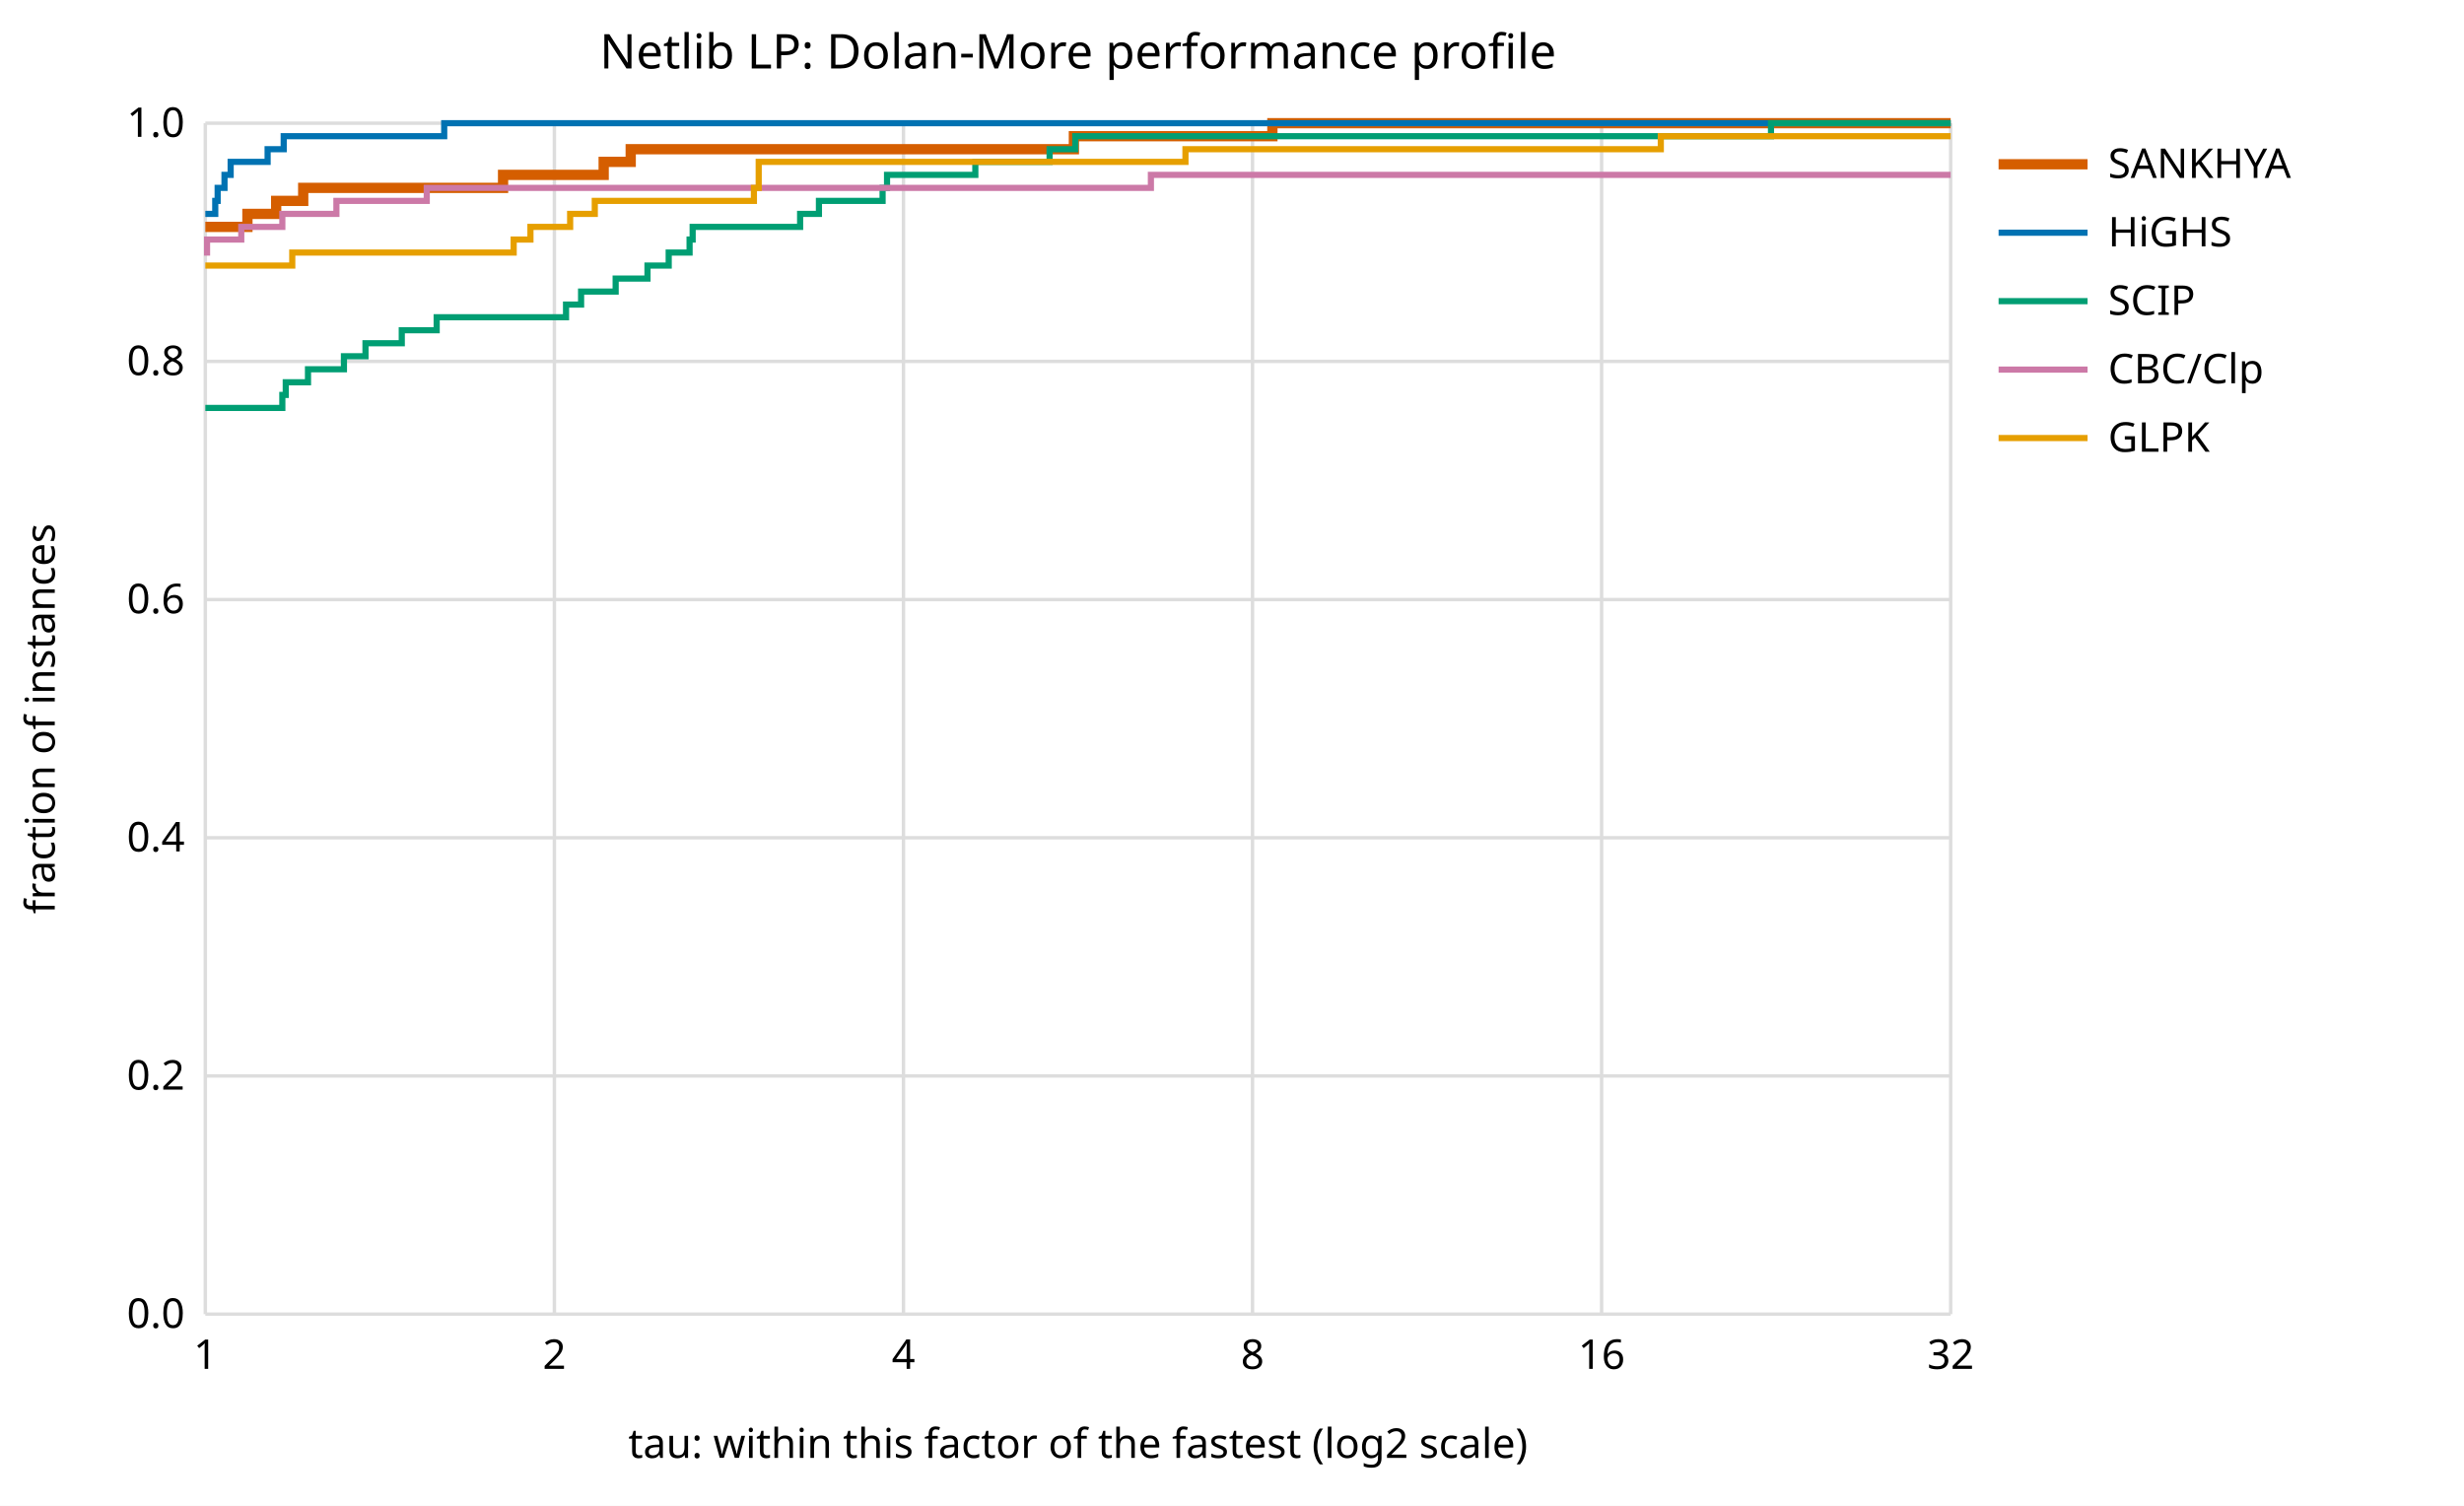
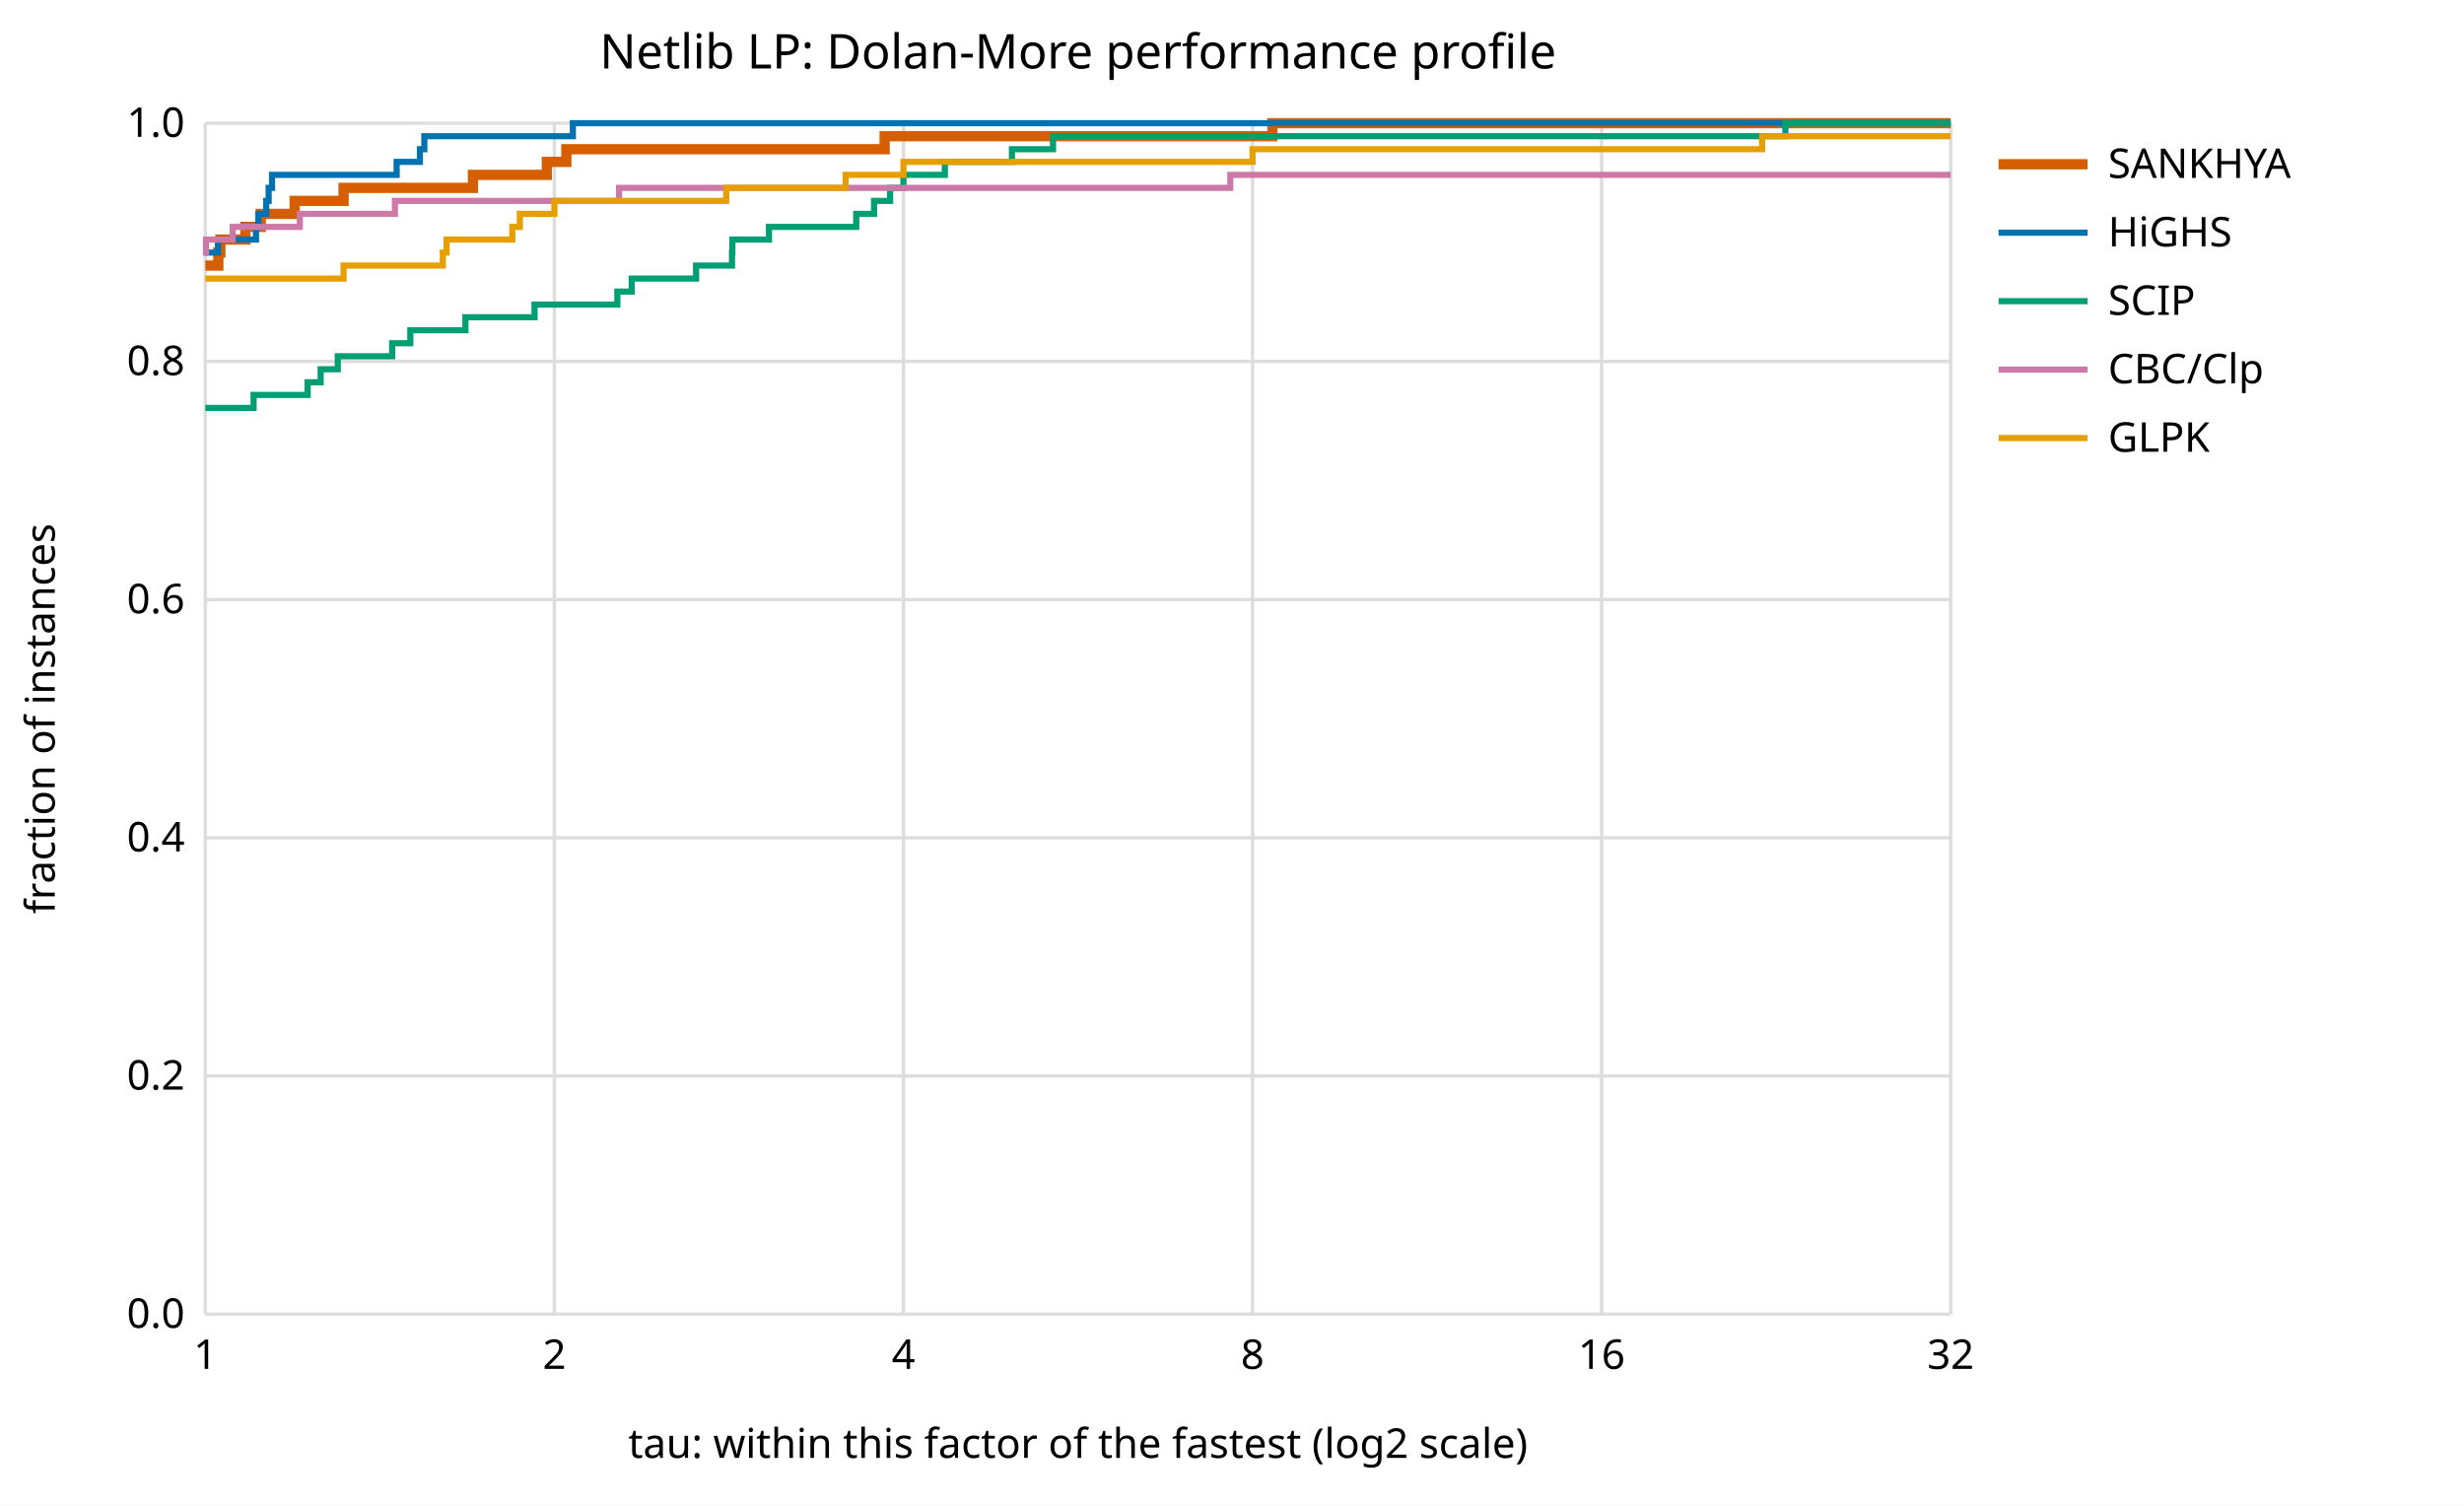
<svg xmlns="http://www.w3.org/2000/svg" width="720" height="440" viewBox="0 0 720 440" font-family="sans-serif" font-size="12">
  <rect width="720" height="440" fill="white" />
  <text x="315" y="20" text-anchor="middle" font-size="14">Netlib LP: Dolan-More performance profile</text>
  <line x1="60.0" y1="36" x2="60.0" y2="384" stroke="#ddd" />
  <text x="60.0" y="400" text-anchor="middle">1</text>
  <line x1="162.0" y1="36" x2="162.0" y2="384" stroke="#ddd" />
  <text x="162.0" y="400" text-anchor="middle">2</text>
  <line x1="264.0" y1="36" x2="264.0" y2="384" stroke="#ddd" />
  <text x="264.0" y="400" text-anchor="middle">4</text>
  <line x1="366.0" y1="36" x2="366.0" y2="384" stroke="#ddd" />
  <text x="366.0" y="400" text-anchor="middle">8</text>
  <line x1="468.0" y1="36" x2="468.0" y2="384" stroke="#ddd" />
  <text x="468.0" y="400" text-anchor="middle">16</text>
  <line x1="570.0" y1="36" x2="570.0" y2="384" stroke="#ddd" />
  <text x="570.0" y="400" text-anchor="middle">32</text>
  <line x1="60" y1="384.0" x2="570" y2="384.0" stroke="#ddd" />
  <text x="54" y="388.0" text-anchor="end">0.0</text>
  <line x1="60" y1="314.4" x2="570" y2="314.4" stroke="#ddd" />
  <text x="54" y="318.4" text-anchor="end">0.2</text>
  <line x1="60" y1="244.8" x2="570" y2="244.8" stroke="#ddd" />
  <text x="54" y="248.8" text-anchor="end">0.4</text>
  <line x1="60" y1="175.2" x2="570" y2="175.2" stroke="#ddd" />
  <text x="54" y="179.2" text-anchor="end">0.6</text>
  <line x1="60" y1="105.6" x2="570" y2="105.6" stroke="#ddd" />
  <text x="54" y="109.6" text-anchor="end">0.8</text>
  <line x1="60" y1="36.0" x2="570" y2="36.0" stroke="#ddd" />
  <text x="54" y="40.0" text-anchor="end">1.0</text>
  <text x="315" y="426" text-anchor="middle">tau: within this factor of the fastest (log2 scale)</text>
  <text x="16" y="210" text-anchor="middle" transform="rotate(-90 16 210)">fraction of instances</text>
-   <polyline points="60.0,66.3 60.0,66.3 60.0,66.3 60.0,66.3 60.0,66.3 60.0,66.3 60.0,66.3 60.0,66.3 60.0,66.3 60.0,66.3 60.0,66.3 60.0,66.3 60.0,66.3 60.0,66.3 60.0,66.3 60.0,66.3 60.0,66.3 60.0,66.3 60.0,66.3 60.0,66.3 60.0,66.3 60.0,66.3 60.0,66.3 60.0,66.3 60.0,66.3 60.0,66.3 60.0,66.3 60.0,66.3 60.0,66.3 60.0,66.3 60.0,66.3 60.0,66.3 60.0,66.3 60.0,66.3 60.0,66.3 60.0,66.3 60.0,66.3 60.0,66.3 60.0,66.3 60.0,66.3 60.0,66.3 60.0,66.3 60.0,66.3 60.0,66.3 60.0,66.3 60.0,66.3 60.0,66.3 60.0,66.3 60.0,66.3 60.0,66.3 60.0,66.3 60.0,66.3 60.0,66.3 60.0,66.3 60.0,66.3 60.0,66.3 60.0,66.3 60.0,66.3 60.0,66.3 60.0,66.3 60.0,66.3 60.0,66.3 60.0,66.3 60.0,66.3 60.0,66.3 60.0,66.3 60.0,66.3 60.0,66.3 60.0,66.3 60.0,66.3 60.0,66.3 60.0,66.3 60.0,66.3 60.0,66.3 60.0,66.3 60.0,66.3 60.0,66.3 60.0,66.3 60.0,66.3 60.0,66.3 60.0,66.3 60.0,66.3 60.0,66.3 60.0,66.3 60.0,66.3 60.0,66.3 60.0,66.3 60.0,66.3 60.0,66.3 60.0,66.3 60.0,66.3 60.0,66.3 60.0,66.3 60.0,66.3 60.0,66.3 60.0,66.3 60.0,66.3 60.0,66.3 60.0,66.3 60.0,66.3 60.0,66.3 60.0,66.3 60.0,66.3 60.0,66.3 60.0,66.3 60.0,66.3 60.0,66.3 60.0,66.3 60.0,66.3 60.0,66.3 60.0,66.3 60.0,66.3 60.0,66.3 60.0,66.3 60.0,66.3 60.0,66.3 60.0,66.3 60.0,66.3 60.0,66.3 60.0,66.3 60.0,66.3 60.0,66.3 60.0,66.3 60.0,66.3 60.0,66.3 60.0,66.3 60.0,66.3 60.0,66.3 60.0,66.3 60.0,66.3 60.0,66.3 60.0,66.3 60.0,66.3 60.0,66.3 60.0,66.3 60.0,66.3 60.0,66.3 60.0,66.3 60.0,66.3 60.0,66.3 60.0,66.3 60.0,66.3 60.0,66.3 60.0,66.3 60.0,66.3 60.0,66.3 60.0,66.3 60.0,66.3 60.0,66.3 60.0,66.3 60.0,66.3 60.0,66.3 60.0,66.3 60.0,66.3 60.0,66.3 60.0,66.3 60.0,66.3 60.0,66.3 60.0,66.3 60.0,66.3 60.0,66.3 60.0,66.3 60.0,66.3 60.0,66.3 60.0,66.3 60.0,66.3 60.0,66.3 60.0,66.3 60.0,66.3 72.3,66.3 72.3,62.5 80.7,62.5 80.7,58.7 88.6,58.7 88.6,54.9 147.0,54.9 147.0,51.1 176.4,51.1 176.4,47.3 184.3,47.3 184.3,43.6 313.8,43.6 313.8,39.8 371.8,39.8 371.8,36.0 570.0,36.0" fill="none" stroke="#D55E00" stroke-width="3" />
+   <polyline points="60.0,77.6 60.0,77.6 60.0,77.6 60.0,77.6 60.0,77.6 60.0,77.6 60.0,77.6 60.0,77.6 60.0,77.6 60.0,77.6 60.0,77.6 60.0,77.6 60.0,77.6 60.0,77.6 60.0,77.6 60.0,77.6 60.0,77.6 60.0,77.6 60.0,77.6 60.0,77.6 60.0,77.6 60.0,77.6 60.0,77.6 60.0,77.6 60.0,77.6 60.0,77.6 60.0,77.6 60.0,77.6 60.0,77.6 60.0,77.6 60.0,77.6 60.0,77.6 60.0,77.6 60.0,77.6 60.0,77.6 60.0,77.6 60.0,77.6 60.0,77.6 60.0,77.6 60.0,77.6 60.0,77.6 60.0,77.6 60.0,77.6 60.0,77.6 60.0,77.6 60.0,77.6 60.0,77.6 60.0,77.6 60.0,77.6 60.0,77.6 60.0,77.6 60.0,77.6 60.0,77.6 60.0,77.6 60.0,77.6 60.0,77.6 60.0,77.6 60.0,77.6 60.0,77.6 60.0,77.6 60.0,77.6 60.0,77.6 60.0,77.6 60.0,77.6 60.0,77.6 60.0,77.6 60.0,77.6 60.0,77.6 60.0,77.6 60.0,77.6 60.0,77.6 60.0,77.6 60.0,77.6 60.0,77.6 60.0,77.6 60.0,77.6 60.0,77.6 60.0,77.6 60.0,77.6 60.0,77.6 60.0,77.6 60.0,77.6 60.0,77.6 60.0,77.6 60.0,77.6 60.0,77.6 60.0,77.6 60.0,77.6 60.0,77.6 60.0,77.6 60.0,77.6 60.0,77.6 60.0,77.6 60.0,77.6 60.0,77.6 60.0,77.6 60.0,77.6 60.0,77.6 60.0,77.6 60.0,77.6 60.0,77.6 60.0,77.6 60.0,77.6 60.0,77.6 60.0,77.6 60.0,77.6 60.0,77.6 60.0,77.6 60.0,77.6 60.0,77.6 60.0,77.6 60.0,77.6 60.0,77.6 60.0,77.6 60.0,77.6 60.0,77.6 60.0,77.6 60.0,77.6 60.0,77.6 60.0,77.6 60.0,77.6 60.0,77.6 60.0,77.6 60.0,77.6 60.0,77.6 60.0,77.6 60.0,77.6 60.0,77.6 60.0,77.6 60.0,77.6 60.0,77.6 60.0,77.6 60.0,77.6 60.0,77.6 60.0,77.6 60.0,77.6 60.0,77.6 60.0,77.6 60.0,77.6 60.0,77.6 60.0,77.6 60.0,77.6 60.0,77.6 60.0,77.6 60.0,77.6 60.0,77.6 60.0,77.6 60.0,77.6 60.0,77.6 60.0,77.6 60.0,77.6 60.0,77.6 60.0,77.6 60.0,77.6 60.0,77.6 60.0,77.6 60.0,77.6 60.0,77.6 60.0,77.6 60.0,77.6 60.0,77.6 60.0,77.6 60.0,77.6 63.8,77.6 63.8,73.8 64.4,73.8 64.4,70.0 71.7,70.0 71.7,66.3 76.2,66.3 76.2,62.5 86.1,62.5 86.1,58.7 100.4,58.7 100.4,54.9 138.2,54.9 138.2,51.1 159.8,51.1 159.8,47.3 165.5,47.3 165.5,43.6 258.5,43.6 258.5,39.8 371.8,39.8 371.8,36.0 570.0,36.0" fill="none" stroke="#D55E00" stroke-width="3" />
  <line x1="584" y1="48" x2="610" y2="48" stroke="#D55E00" stroke-width="3" />
  <text x="616" y="52">SANKHYA</text>
-   <polyline points="60.0,62.5 60.0,62.5 60.0,62.5 60.0,62.5 60.0,62.5 60.0,62.5 60.0,62.5 60.0,62.5 60.0,62.5 60.0,62.5 60.0,62.5 60.0,62.5 60.0,62.5 60.0,62.5 60.0,62.5 60.0,62.5 60.0,62.5 60.0,62.5 60.0,62.5 60.0,62.5 60.0,62.5 60.0,62.5 60.0,62.5 60.0,62.5 60.0,62.5 60.0,62.5 60.0,62.5 60.0,62.5 60.0,62.5 60.0,62.5 60.0,62.5 60.0,62.5 60.0,62.5 60.0,62.5 60.0,62.5 60.0,62.5 60.0,62.5 60.0,62.5 60.0,62.5 60.0,62.5 60.0,62.5 60.0,62.5 60.0,62.5 60.0,62.5 60.0,62.5 60.0,62.5 60.0,62.5 60.0,62.5 60.0,62.5 60.0,62.5 60.0,62.5 60.0,62.5 60.0,62.5 60.0,62.5 60.0,62.5 60.0,62.5 60.0,62.5 60.0,62.5 60.0,62.5 60.0,62.5 60.0,62.5 60.0,62.5 60.0,62.5 60.0,62.5 60.0,62.5 60.0,62.5 60.0,62.5 60.0,62.5 60.0,62.5 60.0,62.5 60.0,62.5 60.0,62.5 60.0,62.5 60.0,62.5 60.0,62.5 60.0,62.5 60.0,62.5 60.0,62.5 60.0,62.5 60.0,62.5 60.0,62.5 60.0,62.5 60.0,62.5 60.0,62.5 60.0,62.5 60.0,62.5 60.0,62.5 60.0,62.5 60.0,62.5 60.0,62.5 60.0,62.5 60.0,62.5 60.0,62.5 60.0,62.5 60.0,62.5 60.0,62.5 60.0,62.5 60.0,62.5 60.0,62.5 60.0,62.5 60.0,62.5 60.0,62.5 60.0,62.5 60.0,62.5 60.0,62.5 60.0,62.5 60.0,62.5 60.0,62.5 60.0,62.5 60.0,62.5 60.0,62.5 60.0,62.5 60.0,62.5 60.0,62.5 60.0,62.5 60.0,62.5 60.0,62.5 60.0,62.5 60.0,62.5 60.0,62.5 60.0,62.5 60.0,62.5 60.0,62.5 60.0,62.5 60.0,62.5 60.0,62.5 60.0,62.5 60.0,62.5 60.0,62.5 60.0,62.5 60.0,62.5 60.0,62.5 60.0,62.5 60.0,62.5 60.0,62.5 60.0,62.5 60.0,62.5 60.0,62.5 60.0,62.5 60.0,62.5 60.0,62.5 60.0,62.5 60.0,62.5 60.0,62.5 60.0,62.5 60.0,62.5 60.0,62.5 60.0,62.5 60.0,62.5 60.0,62.5 60.0,62.5 60.0,62.5 60.0,62.5 60.0,62.5 60.0,62.5 60.0,62.5 60.0,62.5 60.0,62.5 60.0,62.5 60.0,62.5 60.0,62.5 60.0,62.5 60.0,62.5 60.0,62.5 60.0,62.5 60.0,62.5 60.0,62.5 60.0,62.5 60.0,62.5 60.0,62.5 60.0,62.5 62.9,62.5 62.9,58.7 63.6,58.7 63.6,54.9 65.6,54.9 65.6,51.1 67.4,51.1 67.4,47.3 78.2,47.3 78.2,43.6 82.9,43.6 82.9,39.8 129.8,39.8 129.8,36.0 570.0,36.0" fill="none" stroke="#0072B2" stroke-width="1.8" />
+   <polyline points="60.0,73.8 60.0,73.8 60.0,73.8 60.0,73.8 60.0,73.8 60.0,73.8 60.0,73.8 60.0,73.8 60.0,73.8 60.0,73.8 60.0,73.8 60.0,73.8 60.0,73.8 60.0,73.8 60.0,73.8 60.0,73.8 60.0,73.8 60.0,73.8 60.0,73.8 60.0,73.8 60.0,73.8 60.0,73.8 60.0,73.8 60.0,73.8 60.0,73.8 60.0,73.8 60.0,73.8 60.0,73.8 60.0,73.8 60.0,73.8 60.0,73.8 60.0,73.8 60.0,73.8 60.0,73.8 60.0,73.8 60.0,73.8 60.0,73.8 60.0,73.8 60.0,73.8 60.0,73.8 60.0,73.8 60.0,73.8 60.0,73.8 60.0,73.8 60.0,73.8 60.0,73.8 60.0,73.8 60.0,73.8 60.0,73.8 60.0,73.8 60.0,73.8 60.0,73.8 60.0,73.8 60.0,73.8 60.0,73.8 60.0,73.8 60.0,73.8 60.0,73.8 60.0,73.8 60.0,73.8 60.0,73.8 60.0,73.8 60.0,73.8 60.0,73.8 60.0,73.8 60.0,73.8 60.0,73.8 60.0,73.8 60.0,73.8 60.0,73.8 60.0,73.8 60.0,73.8 60.0,73.8 60.0,73.8 60.0,73.8 60.0,73.8 60.0,73.8 60.0,73.8 60.0,73.8 60.0,73.8 60.0,73.8 60.0,73.8 60.0,73.8 60.0,73.8 60.0,73.8 60.0,73.8 60.0,73.8 60.0,73.8 60.0,73.8 60.0,73.8 60.0,73.8 60.0,73.8 60.0,73.8 60.0,73.8 60.0,73.8 60.0,73.8 60.0,73.8 60.0,73.8 60.0,73.8 60.0,73.8 60.0,73.8 60.0,73.8 60.0,73.8 60.0,73.8 60.0,73.8 60.0,73.8 60.0,73.8 60.0,73.8 60.0,73.8 60.0,73.8 60.0,73.8 60.0,73.8 60.0,73.8 60.0,73.8 60.0,73.8 60.0,73.8 60.0,73.8 60.0,73.8 60.0,73.8 60.0,73.8 60.0,73.8 60.0,73.8 60.0,73.8 60.0,73.8 60.0,73.8 60.0,73.8 60.0,73.8 60.0,73.8 60.0,73.8 60.0,73.8 60.0,73.8 60.0,73.8 60.0,73.8 60.0,73.8 60.0,73.8 60.0,73.8 60.0,73.8 60.0,73.8 60.0,73.8 60.0,73.8 60.0,73.8 60.0,73.8 60.0,73.8 60.0,73.8 60.0,73.8 60.0,73.8 60.0,73.8 60.0,73.8 60.0,73.8 60.0,73.8 60.0,73.8 60.0,73.8 60.0,73.8 60.0,73.8 60.0,73.8 60.0,73.8 60.0,73.8 60.0,73.8 60.0,73.8 60.0,73.8 60.0,73.8 60.0,73.8 60.0,73.8 60.0,73.8 60.0,73.8 63.7,73.8 63.7,70.0 74.8,70.0 74.8,66.3 75.5,66.3 75.5,62.5 77.8,62.5 77.8,58.7 78.5,58.7 78.5,54.9 79.5,54.9 79.5,51.1 115.9,51.1 115.9,47.3 122.7,47.3 122.7,43.6 124.0,43.6 124.0,39.8 167.4,39.8 167.4,36.0 570.0,36.0" fill="none" stroke="#0072B2" stroke-width="1.8" />
  <line x1="584" y1="68" x2="610" y2="68" stroke="#0072B2" stroke-width="1.8" />
  <text x="616" y="72">HiGHS</text>
-   <polyline points="60.0,119.2 60.0,119.2 60.0,119.2 60.0,119.2 60.0,119.2 60.0,119.2 60.0,119.2 60.0,119.2 60.0,119.2 60.0,119.2 60.0,119.2 60.0,119.2 60.0,119.2 60.0,119.2 60.0,119.2 60.0,119.2 60.0,119.2 60.0,119.2 60.0,119.2 60.0,119.2 60.0,119.2 60.0,119.2 60.0,119.2 60.0,119.2 60.0,119.2 60.0,119.2 60.0,119.2 60.0,119.2 60.0,119.2 60.0,119.2 60.0,119.2 60.0,119.2 60.0,119.2 60.0,119.2 60.0,119.2 60.0,119.2 60.0,119.2 60.0,119.2 60.0,119.2 60.0,119.2 60.0,119.2 60.0,119.2 60.0,119.2 60.0,119.2 60.0,119.2 60.0,119.2 60.0,119.2 60.0,119.2 60.0,119.2 60.0,119.2 60.0,119.2 60.0,119.2 60.0,119.2 60.0,119.2 60.0,119.2 60.0,119.2 60.0,119.2 60.0,119.2 60.0,119.2 60.0,119.2 60.0,119.2 60.0,119.2 60.0,119.2 60.0,119.2 60.0,119.2 60.0,119.2 60.0,119.2 60.0,119.2 60.0,119.2 60.0,119.2 60.0,119.2 60.0,119.2 60.0,119.2 60.0,119.2 60.0,119.2 60.0,119.2 60.0,119.2 60.0,119.2 60.0,119.2 60.0,119.2 60.0,119.2 60.0,119.2 60.0,119.2 60.0,119.2 60.0,119.2 60.0,119.2 60.0,119.2 60.0,119.2 60.0,119.2 60.0,119.2 60.0,119.2 60.0,119.2 60.0,119.2 60.0,119.2 60.0,119.2 60.0,119.2 60.0,119.2 60.0,119.2 60.0,119.2 60.0,119.2 60.0,119.2 60.0,119.2 60.0,119.2 60.0,119.2 60.0,119.2 60.0,119.2 60.0,119.2 60.0,119.2 60.0,119.2 60.0,119.2 60.0,119.2 60.0,119.2 60.0,119.2 60.0,119.2 60.0,119.2 60.0,119.2 60.0,119.2 60.0,119.2 60.0,119.2 60.0,119.2 60.0,119.2 60.0,119.2 60.0,119.2 60.0,119.2 60.0,119.2 60.0,119.2 60.0,119.2 60.0,119.2 60.0,119.2 60.0,119.2 60.0,119.2 60.0,119.2 60.0,119.2 60.0,119.2 60.0,119.2 60.0,119.2 60.0,119.2 60.0,119.2 60.0,119.2 60.0,119.2 60.0,119.2 82.5,119.2 82.5,115.4 83.5,115.4 83.5,111.7 90.0,111.7 90.0,107.9 100.5,107.9 100.5,104.1 106.8,104.1 106.8,100.3 117.4,100.3 117.4,96.5 127.6,96.5 127.6,92.7 165.4,92.7 165.4,89.0 169.8,89.0 169.8,85.2 179.9,85.2 179.9,81.4 189.2,81.4 189.2,77.6 195.4,77.6 195.4,73.8 201.5,73.8 201.5,70.0 202.4,70.0 202.4,66.3 233.8,66.3 233.8,62.5 239.3,62.5 239.3,58.7 257.9,58.7 257.9,54.9 259.2,54.9 259.2,51.1 285.0,51.1 285.0,47.3 306.7,47.3 306.7,43.6 314.2,43.6 314.2,39.8 517.5,39.8 517.5,36.0 570.0,36.0" fill="none" stroke="#009E73" stroke-width="1.8" />
+   <polyline points="60.0,119.2 60.0,119.2 60.0,119.2 60.0,119.2 60.0,119.2 60.0,119.2 60.0,119.2 60.0,119.2 60.0,119.2 60.0,119.2 60.0,119.2 60.0,119.2 60.0,119.2 60.0,119.2 60.0,119.2 60.0,119.2 60.0,119.2 60.0,119.2 60.0,119.2 60.0,119.2 60.0,119.2 60.0,119.2 60.0,119.2 60.0,119.2 60.0,119.2 60.0,119.2 60.0,119.2 60.0,119.2 60.0,119.2 60.0,119.2 60.0,119.2 60.0,119.2 60.0,119.2 60.0,119.2 60.0,119.2 60.0,119.2 60.0,119.2 60.0,119.2 60.0,119.2 60.0,119.2 60.0,119.2 60.0,119.2 60.0,119.2 60.0,119.2 60.0,119.2 60.0,119.2 60.0,119.2 60.0,119.2 60.0,119.2 60.0,119.2 60.0,119.2 60.0,119.2 60.0,119.2 60.0,119.2 60.0,119.2 60.0,119.2 60.0,119.2 60.0,119.2 60.0,119.2 60.0,119.2 60.0,119.2 60.0,119.2 60.0,119.2 60.0,119.2 60.0,119.2 60.0,119.2 60.0,119.2 60.0,119.2 60.0,119.2 60.0,119.2 60.0,119.2 60.0,119.2 60.0,119.2 60.0,119.2 60.0,119.2 60.0,119.2 60.0,119.2 60.0,119.2 60.0,119.2 60.0,119.2 60.0,119.2 60.0,119.2 60.0,119.2 60.0,119.2 60.0,119.2 60.0,119.2 60.0,119.2 60.0,119.2 60.0,119.2 60.0,119.2 60.0,119.2 60.0,119.2 60.0,119.2 60.0,119.2 60.0,119.2 60.0,119.2 60.0,119.2 60.0,119.2 60.0,119.2 60.0,119.2 60.0,119.2 60.0,119.2 60.0,119.2 60.0,119.2 60.0,119.2 60.0,119.2 60.0,119.2 60.0,119.2 60.0,119.2 60.0,119.2 60.0,119.2 60.0,119.2 60.0,119.2 60.0,119.2 60.0,119.2 60.0,119.2 60.0,119.2 60.0,119.2 60.0,119.2 60.0,119.2 60.0,119.2 60.0,119.2 60.0,119.2 60.0,119.2 60.0,119.2 60.0,119.2 60.0,119.2 60.0,119.2 60.0,119.2 60.0,119.2 60.0,119.2 60.0,119.2 60.0,119.2 60.0,119.2 60.0,119.2 60.0,119.2 60.0,119.2 60.0,119.2 60.0,119.2 60.0,119.2 60.0,119.2 74.1,119.2 74.1,115.4 89.9,115.4 89.9,111.7 93.7,111.7 93.7,107.9 98.7,107.9 98.7,104.1 114.6,104.1 114.6,100.3 119.9,100.3 119.9,96.5 136.0,96.5 136.0,92.7 156.2,92.7 156.2,89.0 180.4,89.0 180.4,85.2 184.6,85.2 184.6,81.4 203.4,81.4 203.4,77.6 213.9,77.6 213.9,73.8 214.0,73.8 214.0,70.0 224.7,70.0 224.7,66.3 250.2,66.3 250.2,62.5 255.4,62.5 255.4,58.7 260.1,58.7 260.1,54.9 264.0,54.9 264.0,51.1 276.1,51.1 276.1,47.3 295.7,47.3 295.7,43.6 307.7,43.6 307.7,39.8 521.7,39.8 521.7,36.0 570.0,36.0" fill="none" stroke="#009E73" stroke-width="1.8" />
  <line x1="584" y1="88" x2="610" y2="88" stroke="#009E73" stroke-width="1.8" />
  <text x="616" y="92">SCIP</text>
-   <polyline points="60.0,73.8 60.0,73.8 60.0,73.8 60.0,73.8 60.0,73.8 60.0,73.8 60.0,73.8 60.0,73.8 60.0,73.8 60.0,73.8 60.0,73.8 60.0,73.8 60.0,73.8 60.0,73.8 60.0,73.8 60.0,73.8 60.0,73.8 60.0,73.8 60.0,73.8 60.0,73.8 60.0,73.8 60.0,73.8 60.0,73.8 60.0,73.8 60.0,73.8 60.0,73.8 60.0,73.8 60.0,73.8 60.0,73.8 60.0,73.8 60.0,73.8 60.0,73.8 60.0,73.8 60.0,73.8 60.0,73.8 60.0,73.8 60.0,73.8 60.0,73.8 60.0,73.8 60.0,73.8 60.0,73.8 60.0,73.8 60.0,73.8 60.0,73.8 60.0,73.8 60.0,73.8 60.0,73.8 60.0,73.8 60.0,73.8 60.0,73.8 60.0,73.8 60.0,73.8 60.0,73.8 60.0,73.8 60.0,73.8 60.0,73.8 60.0,73.8 60.0,73.8 60.0,73.8 60.0,73.8 60.0,73.8 60.0,73.8 60.0,73.8 60.0,73.8 60.0,73.8 60.0,73.8 60.0,73.8 60.0,73.8 60.0,73.8 60.0,73.8 60.0,73.8 60.0,73.8 60.0,73.8 60.0,73.8 60.0,73.8 60.0,73.8 60.0,73.8 60.0,73.8 60.0,73.8 60.0,73.8 60.0,73.8 60.0,73.8 60.0,73.8 60.0,73.8 60.0,73.8 60.0,73.8 60.0,73.8 60.0,73.8 60.0,73.8 60.0,73.8 60.0,73.8 60.0,73.8 60.0,73.8 60.0,73.8 60.0,73.8 60.0,73.8 60.0,73.8 60.0,73.8 60.0,73.8 60.0,73.8 60.0,73.8 60.0,73.8 60.0,73.8 60.0,73.8 60.0,73.8 60.0,73.8 60.0,73.8 60.0,73.8 60.0,73.8 60.0,73.8 60.0,73.8 60.0,73.8 60.0,73.8 60.0,73.8 60.0,73.8 60.0,73.8 60.0,73.8 60.0,73.8 60.0,73.8 60.0,73.8 60.0,73.8 60.0,73.8 60.0,73.8 60.0,73.8 60.0,73.8 60.0,73.8 60.0,73.8 60.0,73.8 60.0,73.8 60.0,73.8 60.0,73.8 60.0,73.8 60.0,73.8 60.0,73.8 60.0,73.8 60.0,73.8 60.0,73.8 60.0,73.8 60.0,73.8 60.0,73.8 60.0,73.8 60.0,73.8 60.0,73.8 60.0,73.8 60.0,73.8 60.0,73.8 60.0,73.8 60.0,73.8 60.0,73.8 60.0,73.8 60.0,73.8 60.0,73.8 60.0,73.8 60.0,73.8 60.0,73.8 60.0,73.8 60.0,73.8 60.0,73.8 60.0,73.8 60.0,73.8 60.0,73.8 60.0,73.8 60.0,73.8 60.0,73.8 60.0,73.8 60.5,73.8 60.5,70.0 70.5,70.0 70.5,66.3 82.5,66.3 82.5,62.5 98.3,62.5 98.3,58.7 124.7,58.7 124.7,54.9 336.3,54.9 336.3,51.1 570.0,51.1" fill="none" stroke="#CC79A7" stroke-width="1.8" />
+   <polyline points="60.0,73.8 60.0,73.8 60.0,73.8 60.0,73.8 60.0,73.8 60.0,73.8 60.0,73.8 60.0,73.8 60.0,73.8 60.0,73.8 60.0,73.8 60.0,73.8 60.0,73.8 60.0,73.8 60.0,73.8 60.0,73.8 60.0,73.8 60.0,73.8 60.0,73.8 60.0,73.8 60.0,73.8 60.0,73.8 60.0,73.8 60.0,73.8 60.0,73.8 60.0,73.8 60.0,73.8 60.0,73.8 60.0,73.8 60.0,73.8 60.0,73.8 60.0,73.8 60.0,73.8 60.0,73.8 60.0,73.8 60.0,73.8 60.0,73.8 60.0,73.8 60.0,73.8 60.0,73.8 60.0,73.8 60.0,73.8 60.0,73.8 60.0,73.8 60.0,73.8 60.0,73.8 60.0,73.8 60.0,73.8 60.0,73.8 60.0,73.8 60.0,73.8 60.0,73.8 60.0,73.8 60.0,73.8 60.0,73.8 60.0,73.8 60.0,73.8 60.0,73.8 60.0,73.8 60.0,73.8 60.0,73.8 60.0,73.8 60.0,73.8 60.0,73.8 60.0,73.8 60.0,73.8 60.0,73.8 60.0,73.8 60.0,73.8 60.0,73.8 60.0,73.8 60.0,73.8 60.0,73.8 60.0,73.8 60.0,73.8 60.0,73.8 60.0,73.8 60.0,73.8 60.0,73.8 60.0,73.8 60.0,73.8 60.0,73.8 60.0,73.8 60.0,73.8 60.0,73.8 60.0,73.8 60.0,73.8 60.0,73.8 60.0,73.8 60.0,73.8 60.0,73.8 60.0,73.8 60.0,73.8 60.0,73.8 60.0,73.8 60.0,73.8 60.0,73.8 60.0,73.8 60.0,73.8 60.0,73.8 60.0,73.8 60.0,73.8 60.0,73.8 60.0,73.8 60.0,73.8 60.0,73.8 60.0,73.8 60.0,73.8 60.0,73.8 60.0,73.8 60.0,73.8 60.0,73.8 60.0,73.8 60.0,73.8 60.0,73.8 60.0,73.8 60.0,73.8 60.0,73.8 60.0,73.8 60.0,73.8 60.0,73.8 60.0,73.8 60.0,73.8 60.0,73.8 60.0,73.8 60.0,73.8 60.0,73.8 60.0,73.8 60.0,73.8 60.0,73.8 60.0,73.8 60.0,73.8 60.0,73.8 60.0,73.8 60.0,73.8 60.0,73.8 60.0,73.8 60.0,73.8 60.0,73.8 60.0,73.8 60.0,73.8 60.0,73.8 60.0,73.8 60.0,73.8 60.0,73.8 60.0,73.8 60.0,73.8 60.0,73.8 60.0,73.8 60.0,73.8 60.0,73.8 60.0,73.8 60.0,73.8 60.0,73.8 60.0,73.8 60.0,73.8 60.0,73.8 60.0,73.8 60.0,73.8 60.0,73.8 60.0,73.8 60.0,73.8 60.0,73.8 60.0,73.8 60.0,73.8 60.2,73.8 60.2,70.0 68.0,70.0 68.0,66.3 87.6,66.3 87.6,62.5 115.4,62.5 115.4,58.7 180.9,58.7 180.9,54.9 359.5,54.9 359.5,51.1 570.0,51.1" fill="none" stroke="#CC79A7" stroke-width="1.8" />
  <line x1="584" y1="108" x2="610" y2="108" stroke="#CC79A7" stroke-width="1.8" />
  <text x="616" y="112">CBC/Clp</text>
-   <polyline points="60.0,77.6 60.0,77.6 60.0,77.6 60.0,77.6 60.0,77.6 60.0,77.6 60.0,77.6 60.0,77.6 60.0,77.6 60.0,77.6 60.0,77.6 60.0,77.6 60.0,77.6 60.0,77.6 60.0,77.6 60.0,77.6 60.0,77.6 60.0,77.6 60.0,77.6 60.0,77.6 60.0,77.6 60.0,77.6 60.0,77.6 60.0,77.6 60.0,77.6 60.0,77.6 60.0,77.6 60.0,77.6 60.0,77.6 60.0,77.6 60.0,77.6 60.0,77.6 60.0,77.6 60.0,77.6 60.0,77.6 60.0,77.6 60.0,77.6 60.0,77.6 60.0,77.6 60.0,77.6 60.0,77.6 60.0,77.6 60.0,77.6 60.0,77.6 60.0,77.6 60.0,77.6 60.0,77.6 60.0,77.6 60.0,77.6 60.0,77.6 60.0,77.6 60.0,77.6 60.0,77.6 60.0,77.6 60.0,77.6 60.0,77.6 60.0,77.6 60.0,77.6 60.0,77.6 60.0,77.6 60.0,77.6 60.0,77.6 60.0,77.6 60.0,77.6 60.0,77.6 60.0,77.6 60.0,77.6 60.0,77.6 60.0,77.6 60.0,77.6 60.0,77.6 60.0,77.6 60.0,77.6 60.0,77.6 60.0,77.6 60.0,77.6 60.0,77.6 60.0,77.6 60.0,77.6 60.0,77.6 60.0,77.6 60.0,77.6 60.0,77.6 60.0,77.6 60.0,77.6 60.0,77.6 60.0,77.6 60.0,77.6 60.0,77.6 60.0,77.6 60.0,77.6 60.0,77.6 60.0,77.6 60.0,77.6 60.0,77.6 60.0,77.6 60.0,77.6 60.0,77.6 60.0,77.6 60.0,77.6 60.0,77.6 60.0,77.6 60.0,77.6 60.0,77.6 60.0,77.6 60.0,77.6 60.0,77.6 60.0,77.6 60.0,77.6 60.0,77.6 60.0,77.6 60.0,77.6 60.0,77.6 60.0,77.6 60.0,77.6 60.0,77.6 60.0,77.6 60.0,77.6 60.0,77.6 60.0,77.6 60.0,77.6 60.0,77.6 60.0,77.6 60.0,77.6 60.0,77.6 60.0,77.6 60.0,77.6 60.0,77.6 60.0,77.6 60.0,77.6 60.0,77.6 60.0,77.6 60.0,77.6 60.0,77.6 60.0,77.6 60.0,77.6 60.0,77.6 60.0,77.6 60.0,77.6 60.0,77.6 60.0,77.6 60.0,77.6 60.0,77.6 60.0,77.6 60.0,77.6 60.0,77.6 60.0,77.6 60.0,77.6 60.0,77.6 60.0,77.6 60.0,77.6 60.0,77.6 60.0,77.6 60.0,77.6 60.0,77.6 60.0,77.6 60.0,77.6 60.0,77.6 60.0,77.6 60.0,77.6 60.0,77.6 60.0,77.6 60.0,77.6 85.4,77.6 85.4,73.8 150.1,73.8 150.1,70.0 155.0,70.0 155.0,66.3 166.6,66.3 166.6,62.5 173.8,62.5 173.8,58.7 220.3,58.7 220.3,54.9 221.7,54.9 221.7,47.3 221.7,47.3 221.7,47.3 346.4,47.3 346.4,43.6 485.3,43.6 485.3,39.8 570.0,39.8" fill="none" stroke="#E69F00" stroke-width="1.8" />
+   <polyline points="60.0,81.4 60.0,81.4 60.0,81.4 60.0,81.4 60.0,81.4 60.0,81.4 60.0,81.4 60.0,81.4 60.0,81.4 60.0,81.4 60.0,81.4 60.0,81.4 60.0,81.4 60.0,81.4 60.0,81.4 60.0,81.4 60.0,81.4 60.0,81.4 60.0,81.4 60.0,81.4 60.0,81.4 60.0,81.4 60.0,81.4 60.0,81.4 60.0,81.4 60.0,81.4 60.0,81.4 60.0,81.4 60.0,81.4 60.0,81.4 60.0,81.4 60.0,81.4 60.0,81.4 60.0,81.4 60.0,81.4 60.0,81.4 60.0,81.4 60.0,81.4 60.0,81.4 60.0,81.4 60.0,81.4 60.0,81.4 60.0,81.4 60.0,81.4 60.0,81.4 60.0,81.4 60.0,81.4 60.0,81.4 60.0,81.4 60.0,81.4 60.0,81.4 60.0,81.4 60.0,81.4 60.0,81.4 60.0,81.4 60.0,81.4 60.0,81.4 60.0,81.4 60.0,81.4 60.0,81.4 60.0,81.4 60.0,81.4 60.0,81.4 60.0,81.4 60.0,81.4 60.0,81.4 60.0,81.4 60.0,81.4 60.0,81.4 60.0,81.4 60.0,81.4 60.0,81.4 60.0,81.4 60.0,81.4 60.0,81.4 60.0,81.4 60.0,81.4 60.0,81.4 60.0,81.4 60.0,81.4 60.0,81.4 60.0,81.4 60.0,81.4 60.0,81.4 60.0,81.4 60.0,81.4 60.0,81.4 60.0,81.4 60.0,81.4 60.0,81.4 60.0,81.4 60.0,81.4 60.0,81.4 60.0,81.4 60.0,81.4 60.0,81.4 60.0,81.4 60.0,81.4 60.0,81.4 60.0,81.4 60.0,81.4 60.0,81.4 60.0,81.4 60.0,81.4 60.0,81.4 60.0,81.4 60.0,81.4 60.0,81.4 60.0,81.4 60.0,81.4 60.0,81.4 60.0,81.4 60.0,81.4 60.0,81.4 60.0,81.4 60.0,81.4 60.0,81.4 60.0,81.4 60.0,81.4 60.0,81.4 60.0,81.4 60.0,81.4 60.0,81.4 60.0,81.4 60.0,81.4 60.0,81.4 60.0,81.4 60.0,81.4 60.0,81.4 60.0,81.4 60.0,81.4 60.0,81.4 60.0,81.4 60.0,81.4 60.0,81.4 60.0,81.4 60.0,81.4 60.0,81.4 60.0,81.4 60.0,81.4 60.0,81.4 60.0,81.4 60.0,81.4 60.0,81.4 60.0,81.4 60.0,81.4 60.0,81.4 60.0,81.4 60.0,81.4 60.0,81.4 60.0,81.4 60.0,81.4 60.0,81.4 60.0,81.4 60.0,81.4 60.0,81.4 60.0,81.4 60.0,81.4 60.0,81.4 60.0,81.4 60.0,81.4 100.4,81.4 100.4,77.6 129.4,77.6 129.4,73.8 130.5,73.8 130.5,70.0 149.7,70.0 149.7,66.3 151.9,66.3 151.9,62.5 162.0,62.5 162.0,58.7 212.2,58.7 212.2,54.9 247.1,54.9 247.1,51.1 264.0,51.1 264.0,47.3 366.0,47.3 366.0,43.6 514.9,43.6 514.9,39.8 570.0,39.8" fill="none" stroke="#E69F00" stroke-width="1.8" />
  <line x1="584" y1="128" x2="610" y2="128" stroke="#E69F00" stroke-width="1.8" />
  <text x="616" y="132">GLPK</text>
</svg>
